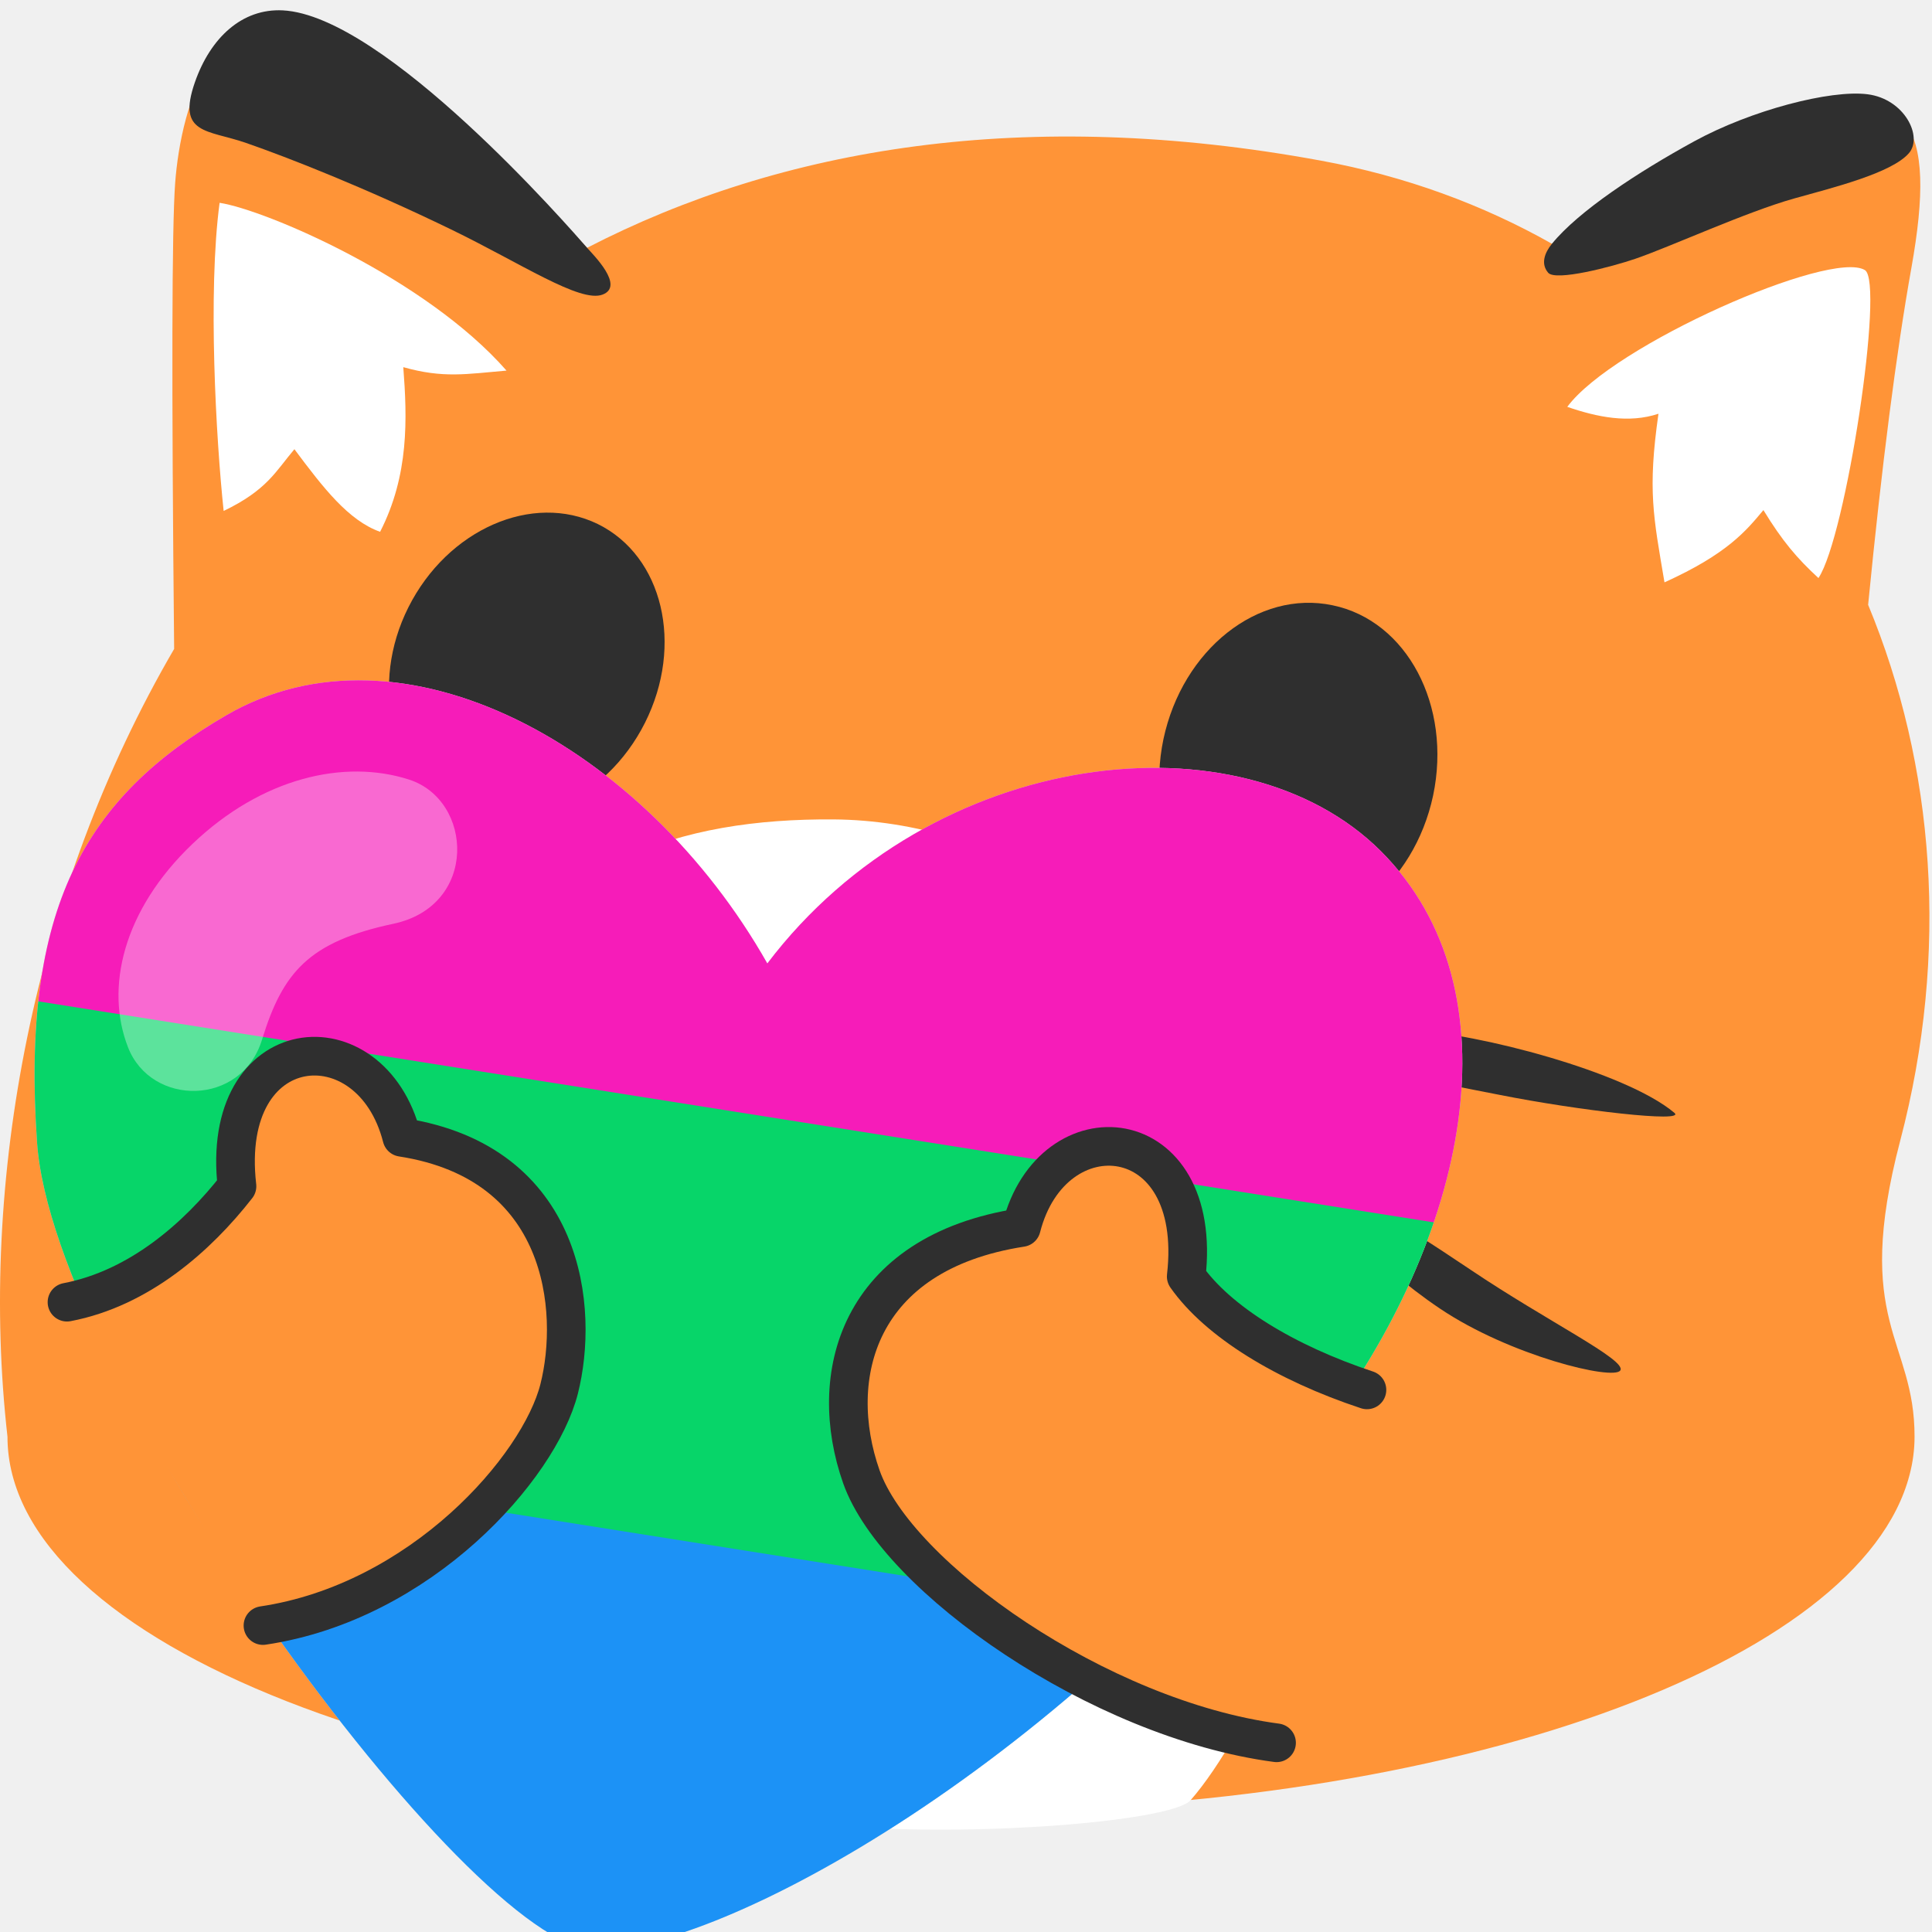
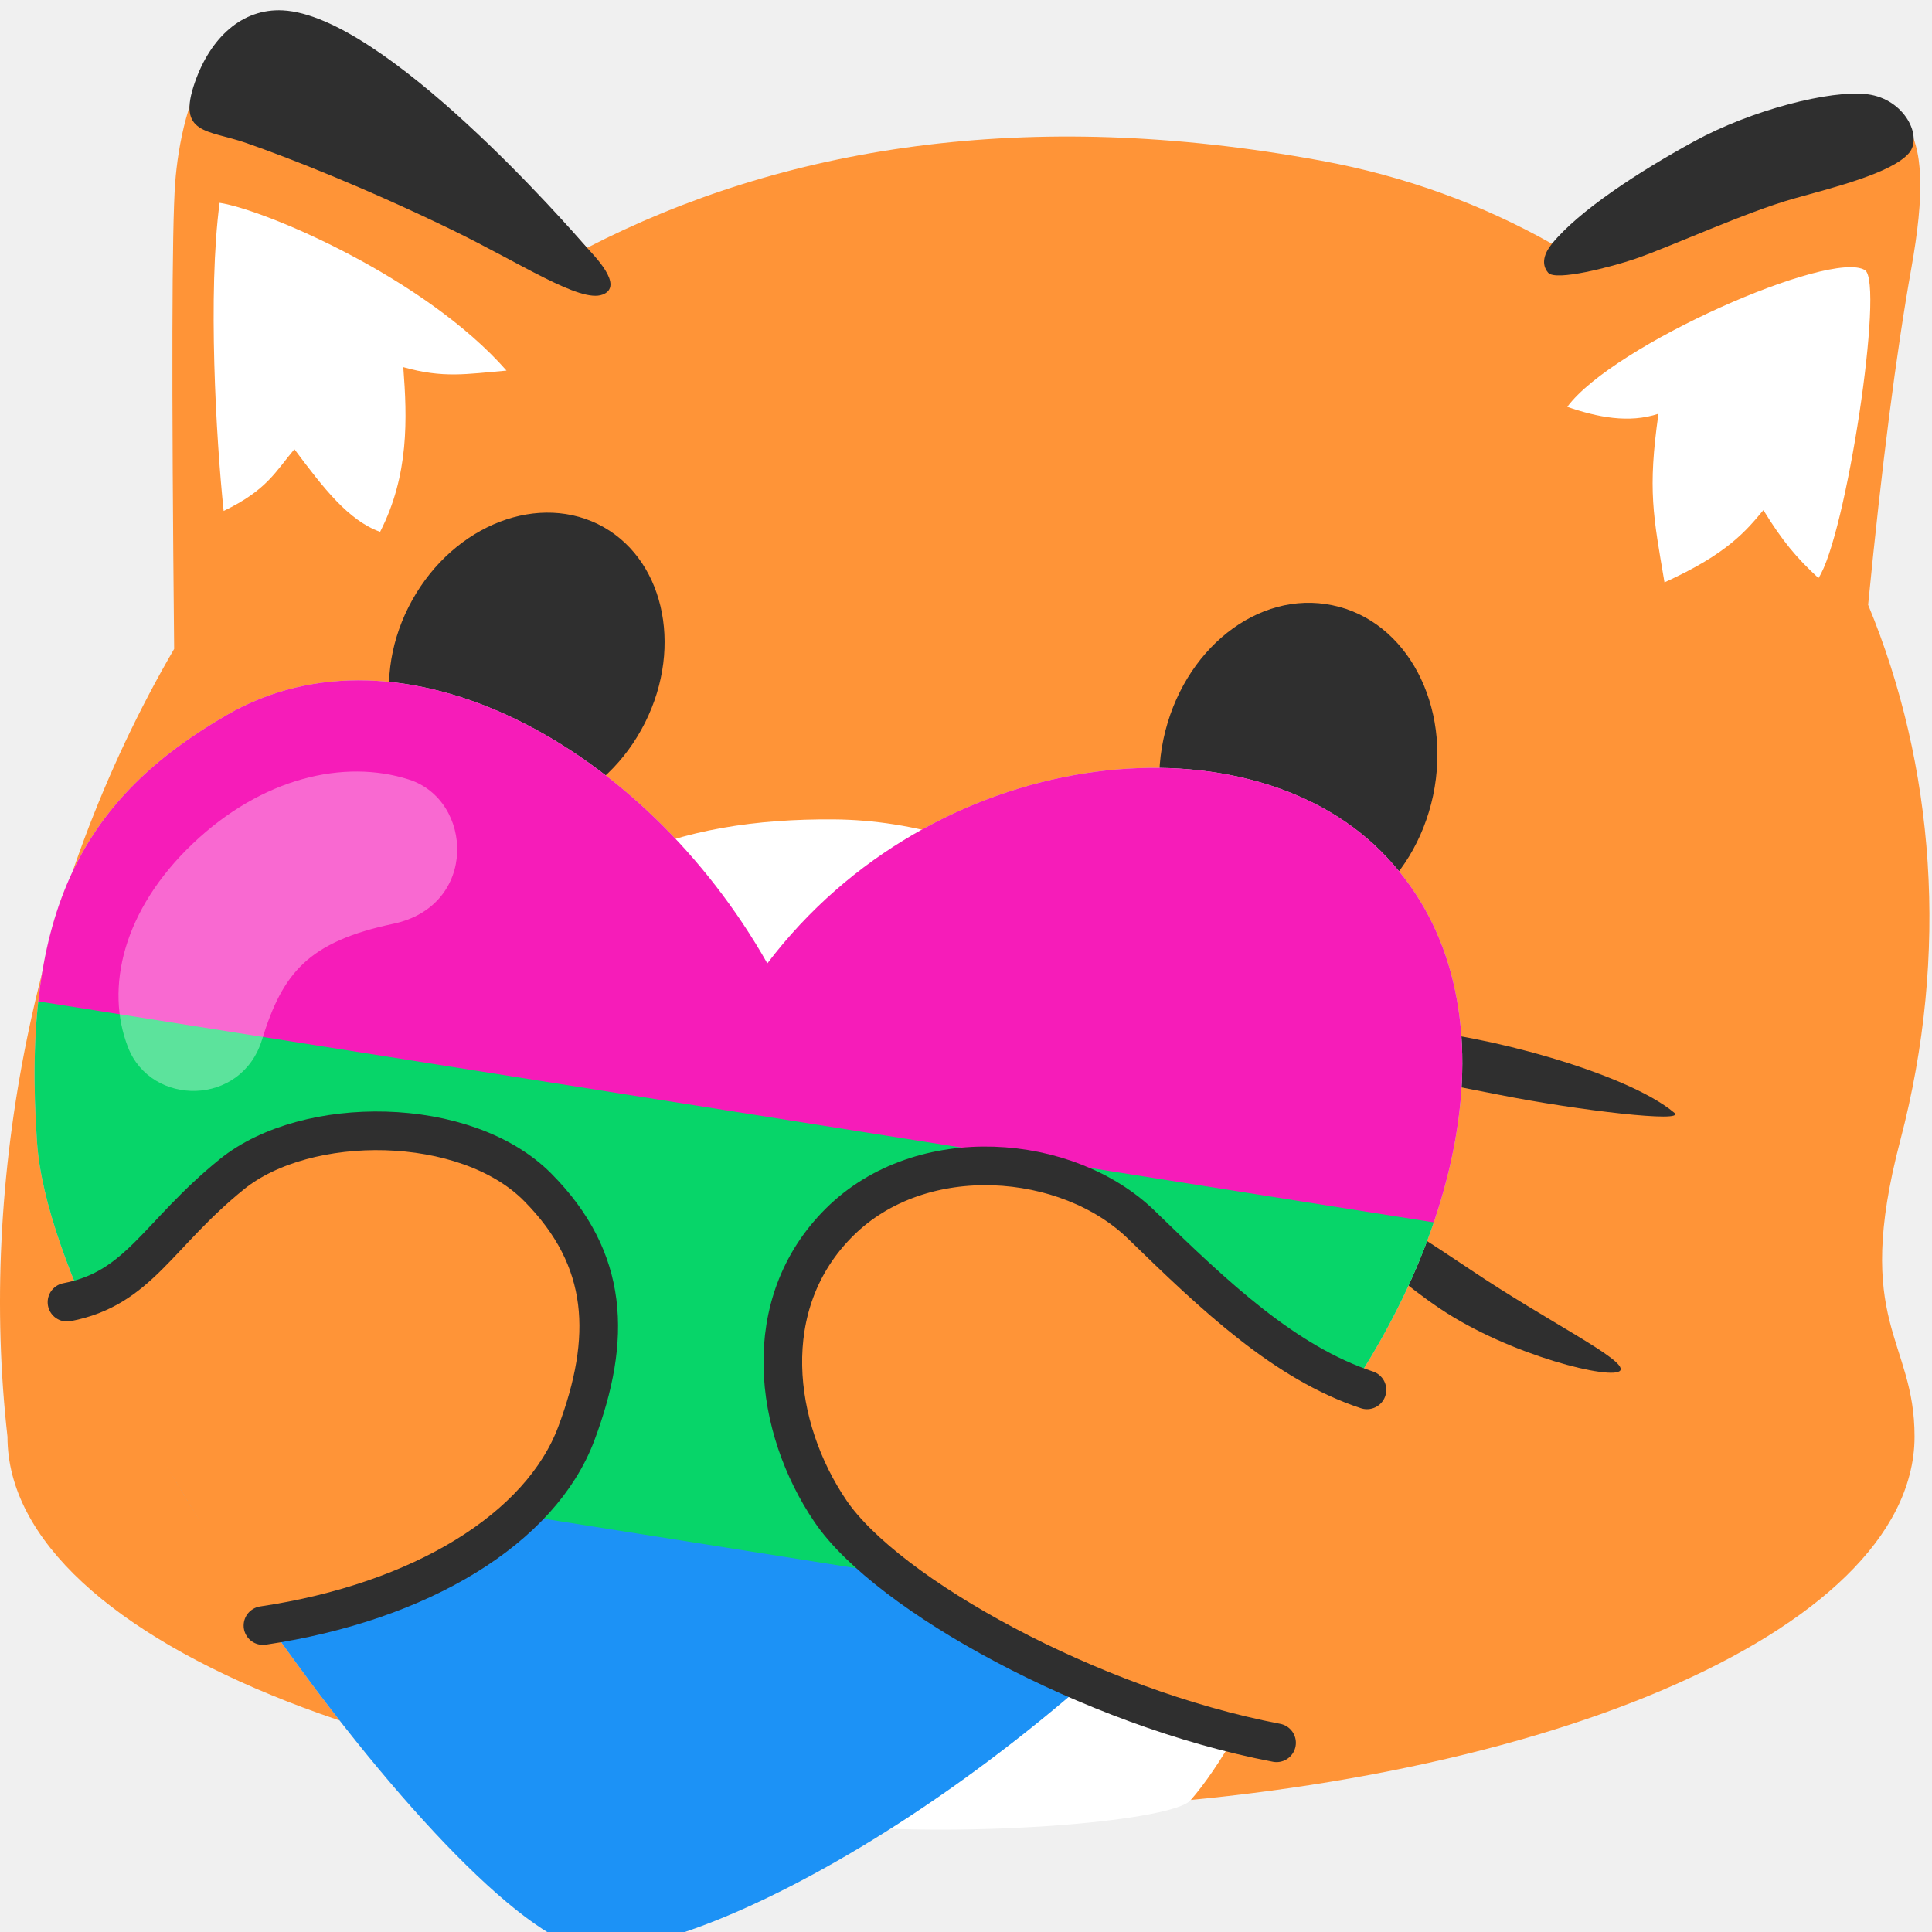
<svg xmlns="http://www.w3.org/2000/svg" width="128px" height="128px" viewBox="0 0 750 750" style="shape-rendering: geometricPrecision">
  <g id="foxcat-polysexual-heart">
    <g id="foxcatblob" transform="translate(0,8.508816)" fill="none">
      <g id="Body">
        <path id="body" fill="#ff9437" d="M227.907,87.691 C303.535,48.64 398.331,32.785 512.805,53.856 C545.561,59.865 575.596,70.937 602.463,86.121 C630.355,64.247 659.534,48.037 690,37.491 C742,19.491 752,39.491 742,95.491 C736.144,128.284 730.546,171.877 725.204,226.273 C751.04,288.613 756.818,361.338 737.696,434.165 C718.989,505.308 743.284,511.074 743.226,549.205 C743.226,554.207 742.578,559.15 741.284,564.034 C722.342,637.236 564.748,694.491 373.093,694.491 C168.614,694.491 2.902,629.41 2.902,549.205 C-8.3,450.296 12.857,337.343 67.602,243.405 C66.574,140.127 66.707,79.822 68,62.491 C70.162,33.524 84,-23.509 137,10.491 C169.904,31.599 200.206,57.333 227.907,87.691 Z" />
        <path id="stomach-floof" fill="white" d="m 130.764,508.453 c 14.299,6.367 21.31,11.98 32.57,26.136 -13.297,-33.305 -14.393,-89.969 13.681,-144.854 32.913,-64.345 87.574,-80.551 146.506,-80.15 62.914,0.428 128.613,39.441 152.426,104.493 24.409,66.679 20.551,124.35 -0.489,142.28 21.226,-5.446 25.183,-7.569 38.938,-8.014 2.894,46.543 -29.825,116.329 -52.21,141.991 -6.785,7.779 -78.321,14.257 -134.308,10.153 -55.987,-4.103 -156.123,-20.307 -161.521,-30.73 -27.187,-52.497 -31.142,-104.123 -35.594,-161.305 z" />
        <path id="ear-floof-right" fill="white" d="m 86.821,189.842 c -2.952,-27.83 -6.196,-84.866 -1.572,-119.62 17.738,2.73 79.763,29.115 111.38,65.136 -15.75,1.353 -24.507,3.039 -40.071,-1.336 1.527,19.895 2.275,41.883 -9.003,63.919 -12.299,-4.394 -22.025,-17.019 -33.268,-32.068 -7.346,8.682 -10.584,15.833 -27.467,23.969 z" />
        <path id="ear-floof-left" fill="white" d="m 608.417,149.437 c 17.698,-24.043 102.243,-61.188 115.539,-53.095 7.68,4.675 -7.346,103.518 -18.032,119.546 -8.348,-7.68 -14.025,-14.359 -21.371,-26.38 -6.679,8.014 -14.025,17.03 -38.402,28.05 -4.341,-25.712 -6.578,-35.686 -2.337,-65.45 -11.539,3.824 -23.709,1.336 -35.396,-2.671 z" />
        <path id="ear-contour-right" fill="#2f2f2f" d="m 75.639,23.485 c -7.058,20.313 4.963,18.308 19.906,23.5 16.509,5.736 45.949,17.284 79.498,33.544 27.215,13.19 50.146,28.648 58.873,25.324 8.727,-3.324 -3.66,-15.471 -6.01,-18.162 C 220.881,79.646 149.297,-2.467 109.773,-4.484 94.005,-5.288 81.681,6.097 75.639,23.485 Z" />
        <path id="ear-contour-left" fill="#2f2f2f" d="m 600.991,97.362 c 2.929,3.431 24.868,-2.333 33.884,-5.427 13.65,-4.683 43.157,-18.233 61.621,-23.394 15.205,-4.25 37.864,-9.849 44.556,-17.605 5.516,-6.394 -1.717,-21.053 -16.119,-22.859 -14.402,-1.805 -45.166,6.196 -67.21,18.255 -22.043,12.059 -44.972,27.148 -55.26,39.789 -2.905,3.569 -4.401,7.81 -1.472,11.241 z" />
      </g>
      <g id="eyes" transform="translate(33,190.4912)">
        <path id="left-eye" d="m 523.331,109.834 c -7.4,34.708 -36.728,57.983 -65.513,51.959 -28.989,-6.093 -46.436,-39.157 -39.172,-73.865 7.4,-34.776 36.728,-58.051 65.649,-51.959 28.853,5.956 46.368,38.952 39.036,73.865 z" style="fill:#2f2f2f" />
        <path id="right-eye" d="M 125.552,36.727 C 140.801,6.428 173.708,-7.921 199.056,4.426 224.338,16.839 232.565,51.342 217.382,81.574 202.2,111.806 169.36,126.222 144.012,113.809 118.73,101.395 110.437,66.825 125.552,36.727 Z" style="fill:#2f2f2f" />
      </g>
      <g id="whiskers" transform="translate(33,190.4912)">
        <g transform="translate(0.391648,152.6595)" style="fill:#2f2f2f">
          <path id="Right-bottom-wisker" d="m 483.608,112.341 c 2.536,-3.92 24.188,8.94 54,29 29.812,20.06 60.606,34.972 58,39 -2.606,4.028 -42.805,-5.701 -70,-24 -27.195,-18.299 -44.536,-40.08 -42,-44 z" />
          <path id="Right-top-wisker" d="m 491.608,57.341 c -2,-6 -2,-10 23,-9 25,1 83,16 102,32 4.699,3.957 -37.129,-0.875 -68,-7 -30.871,-6.125 -55,-10 -57,-16 z" />
          <path id="Left-bottom-wisker" d="m 117.608,60.341 c -19,21 -52,36 -84,53 -32,17 -49.439,8.263 -14,-13 35.439,-21.263 84,-43 98,-40 z" />
          <path id="Left-top-wisker" d="M 122.608,0.341 C 69.608,-1.659 15.608,5.341 6.608,16.341 c 0,3.438 103,3 116,0 13,-3 8.636,-15.674 0,-16 z" />
        </g>
      </g>
      <g id="mouth" transform="translate(33,190.4912)">
        <path d="m 196,176 c 13.333,47.333 23,71.333 29,72 6,0.667 26.667,-18 62,-56 27.333,46 43.667,71.333 49,76 5.333,4.667 28,-15.667 68,-61" style="stroke:#2f2f2f;stroke-width:30;stroke-linecap:round;stroke-linejoin:round" />
      </g>
      <g>
        <g transform="translate(13 255)">
          <defs>
            <path d="M523.079 66.934c54.087 54.088 33.802 149.947-23.638 225.507C403 420 266 495 217.379 493.369c-48.621-1.631-209.603-222.173-215.99-313.27C-5 89 20 46 74.858 14.147 142.991-25.411 237 26 284.876 110.508 349 26 468.99 12.847 523.079 66.934z" id="a" />
          </defs>
          <mask id="b" fill="#fff">
            <use href="#a" />
          </mask>
          <use fill="#D8D8D8" href="#a" />
          <g fill-rule="nonzero" mask="url(#b)">
            <path fill="#1C92F6" d="M-123.103-64.33L704.58 66.761l-78.687 496.807-827.682-131.092z" />
            <path fill="#07D569" d="M-123.103-64.33L704.58 66.761l-52.458 331.204-827.683-131.092z" />
            <path fill="#F61CB9" d="M-123.103-64.33L704.58 66.761l-26.229 165.602-827.683-131.092z" />
          </g>
        </g>
        <path d="M74.715 319.095c-27.016 25.776-34 56-25 79s44 23 52-3 18-38 51-45 31-48 6-56-56.985-.776-84 25z" fill-opacity=".34" fill="#FFF" />
      </g>
      <g>
-         <path id="right-arm" fill="#ff9437" stroke="#2f2f2f" stroke-width="15" stroke-linecap="round" stroke-linejoin="round" d="m 26,497 c 28,-5.333 50.638,-25.317 66,-45 -7,-61 52,-66 64,-19 63.802,9.861 68.785,67.112 61.059,97.66 -7.726,30.548 -53.617,82.745 -114.981,91.87" />
-         <path id="left-arm" fill="#ff9437" stroke="#2f2f2f" stroke-width="15" stroke-linecap="round" stroke-linejoin="round" d="m 530.651,531.043 c -31.778,-10.528 -57.873,-26.529 -70.162,-44.029 7,-61 -52,-66 -64,-19 -63.802,9.861 -75.802,57.929 -62.099,96.783 13.704,38.854 92.247,94.121 161.167,103.247" />
+         <path id="right-arm" fill="#ff9437" stroke="#2f2f2f" stroke-width="15" stroke-linecap="round" stroke-linejoin="round" d="m 26,497 c 28,-5.333 35.081,-26.258 64,-49.667 28.919,-23.409 90.773,-23.093 118.676,5.004 27.903,28.098 28.852,58.816 15.051,95.66 -13.801,36.844 -60.285,65.408 -121.648,74.534" />
+         <path id="left-arm" fill="#ff9437" stroke="#2f2f2f" stroke-width="15" stroke-linecap="round" stroke-linejoin="round" d="m 530.651,531.043 c -31.778,-10.528 -58.849,-36.117 -87.498,-64.032 -28.649,-27.915 -85.442,-32.761 -117.343,-0.997 -31.901,31.764 -25.384,79.793 -3.422,112.119 21.962,32.326 100.915,76.118 173.169,89.911" />
      </g>
    </g>
  </g>
</svg>
